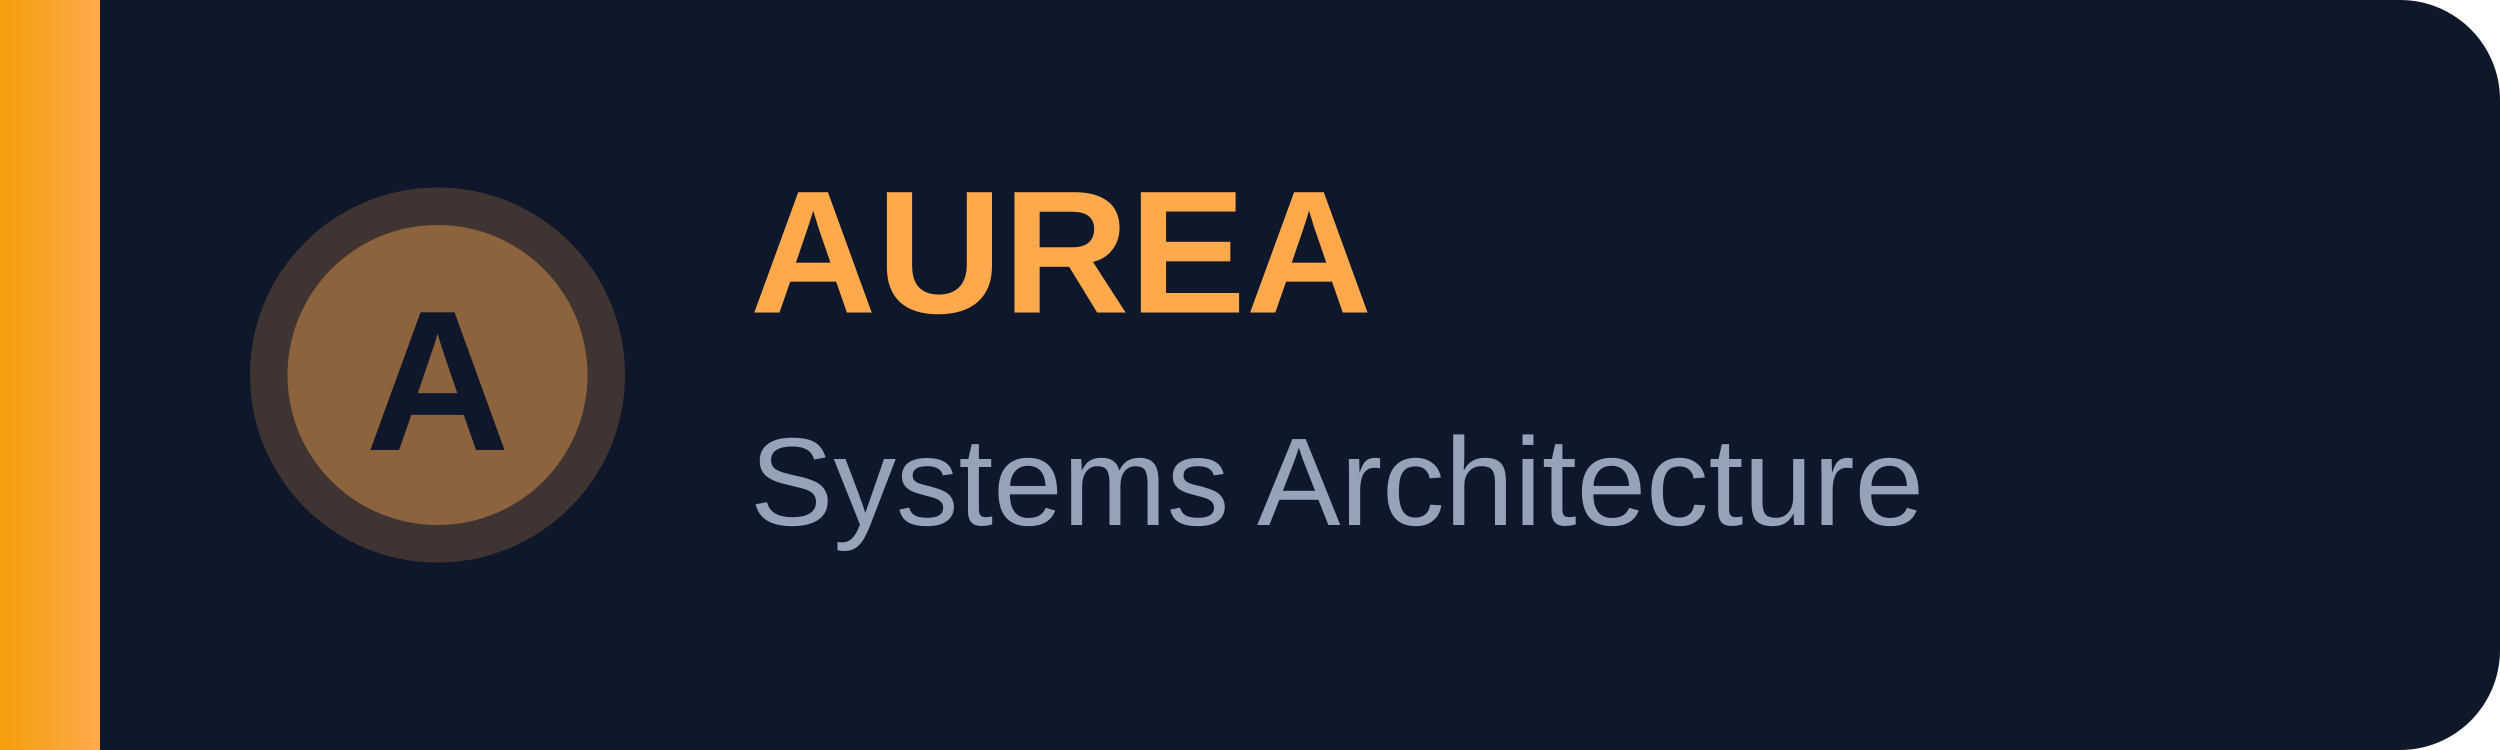
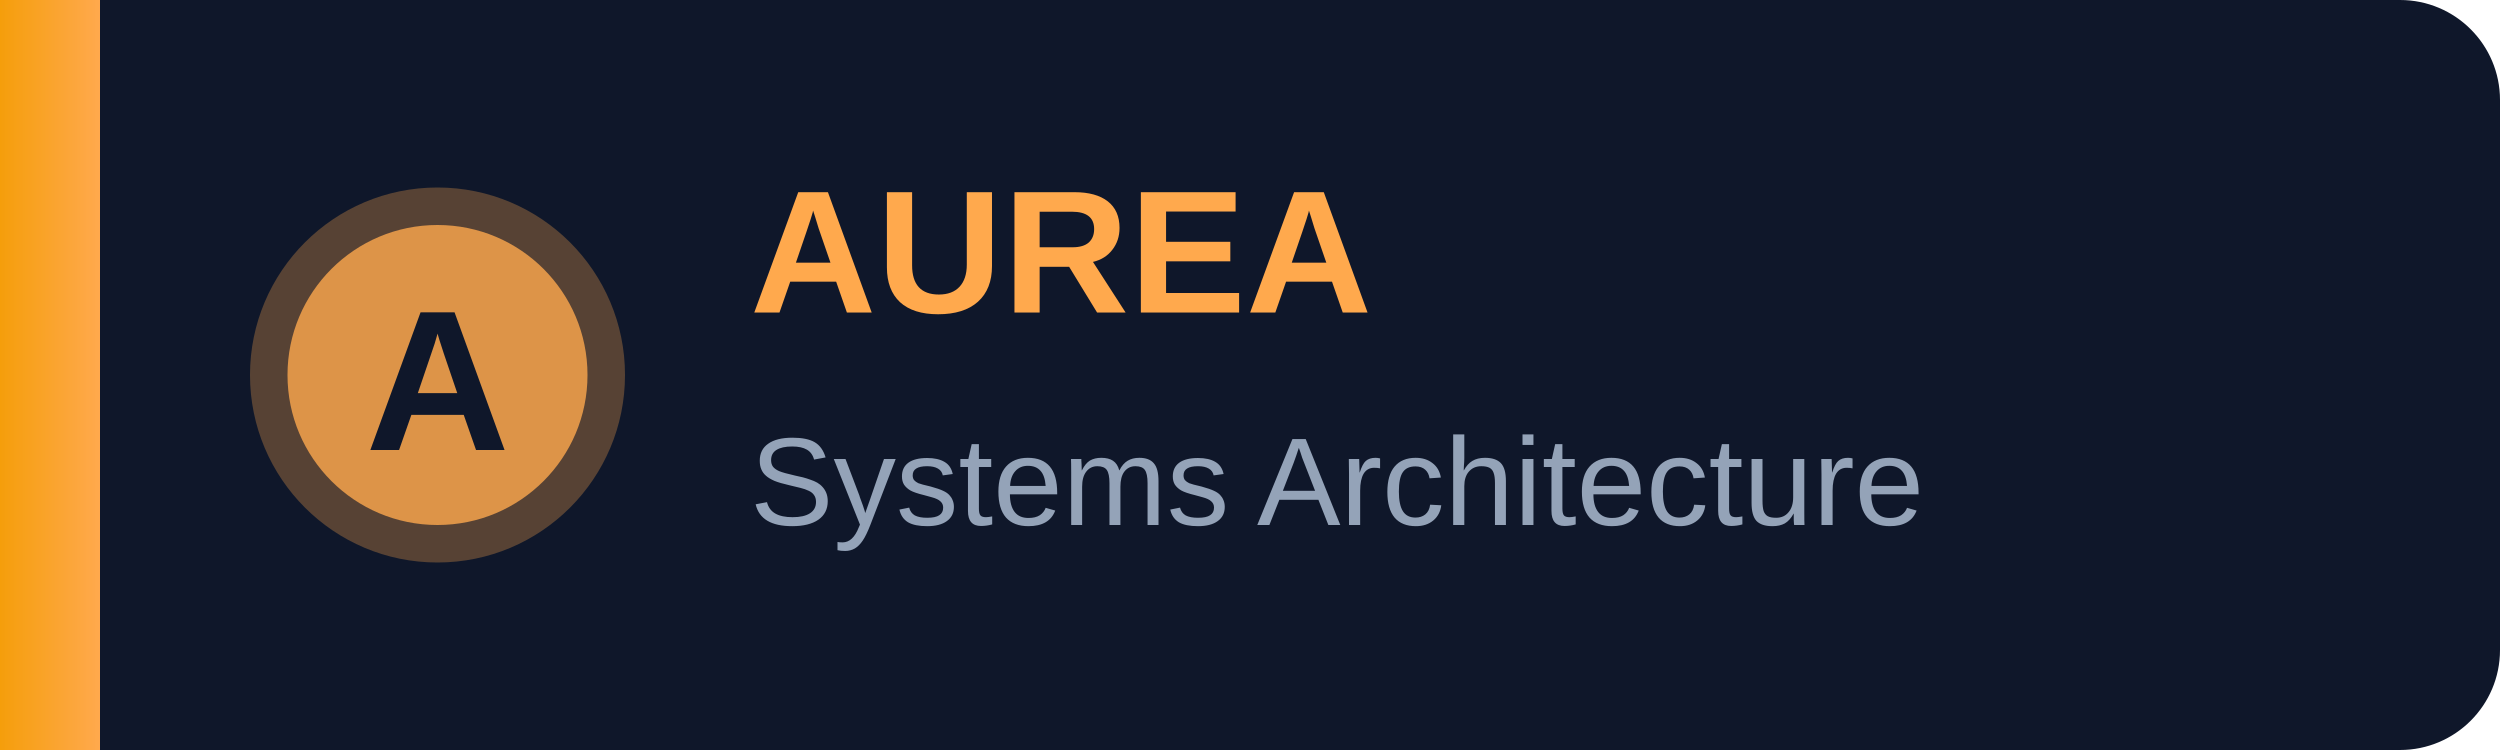
<svg xmlns="http://www.w3.org/2000/svg" width="200" height="60" viewBox="0 0 200 60">
  <defs>
    <linearGradient id="aureaGradient" x1="0%" y1="0%" x2="100%" y2="0%">
      <stop offset="0%" style="stop-color:#f59e0b;stop-opacity:1" />
      <stop offset="100%" style="stop-color:#ffa94d;stop-opacity:1" />
    </linearGradient>
  </defs>
  <rect width="200" height="60" rx="8" fill="#0f172a" />
  <rect width="8" height="60" rx="8 0 0 8" fill="url(#aureaGradient)" />
-   <circle cx="35" cy="30" r="15" fill="#ffa94d" opacity="0.2" />
-   <circle cx="35" cy="30" r="12" fill="#ffa94d" opacity="0.4" />
+   <circle cx="35" cy="30" r="15" fill="#ffa94d" opacity="0.3" />
+   <circle cx="35" cy="30" r="12" fill="#ffa94d" opacity="0.8" />
  <text x="35" y="36" font-family="Arial, sans-serif" font-size="16" font-weight="bold" fill="#0f172a" text-anchor="middle">A</text>
  <text x="60" y="25" font-family="Arial, sans-serif" font-size="14" font-weight="bold" fill="#ffa94d">AUREA</text>
  <text x="60" y="42" font-family="Arial, sans-serif" font-size="10" fill="#94a3b8">Systems Architecture</text>
</svg>
